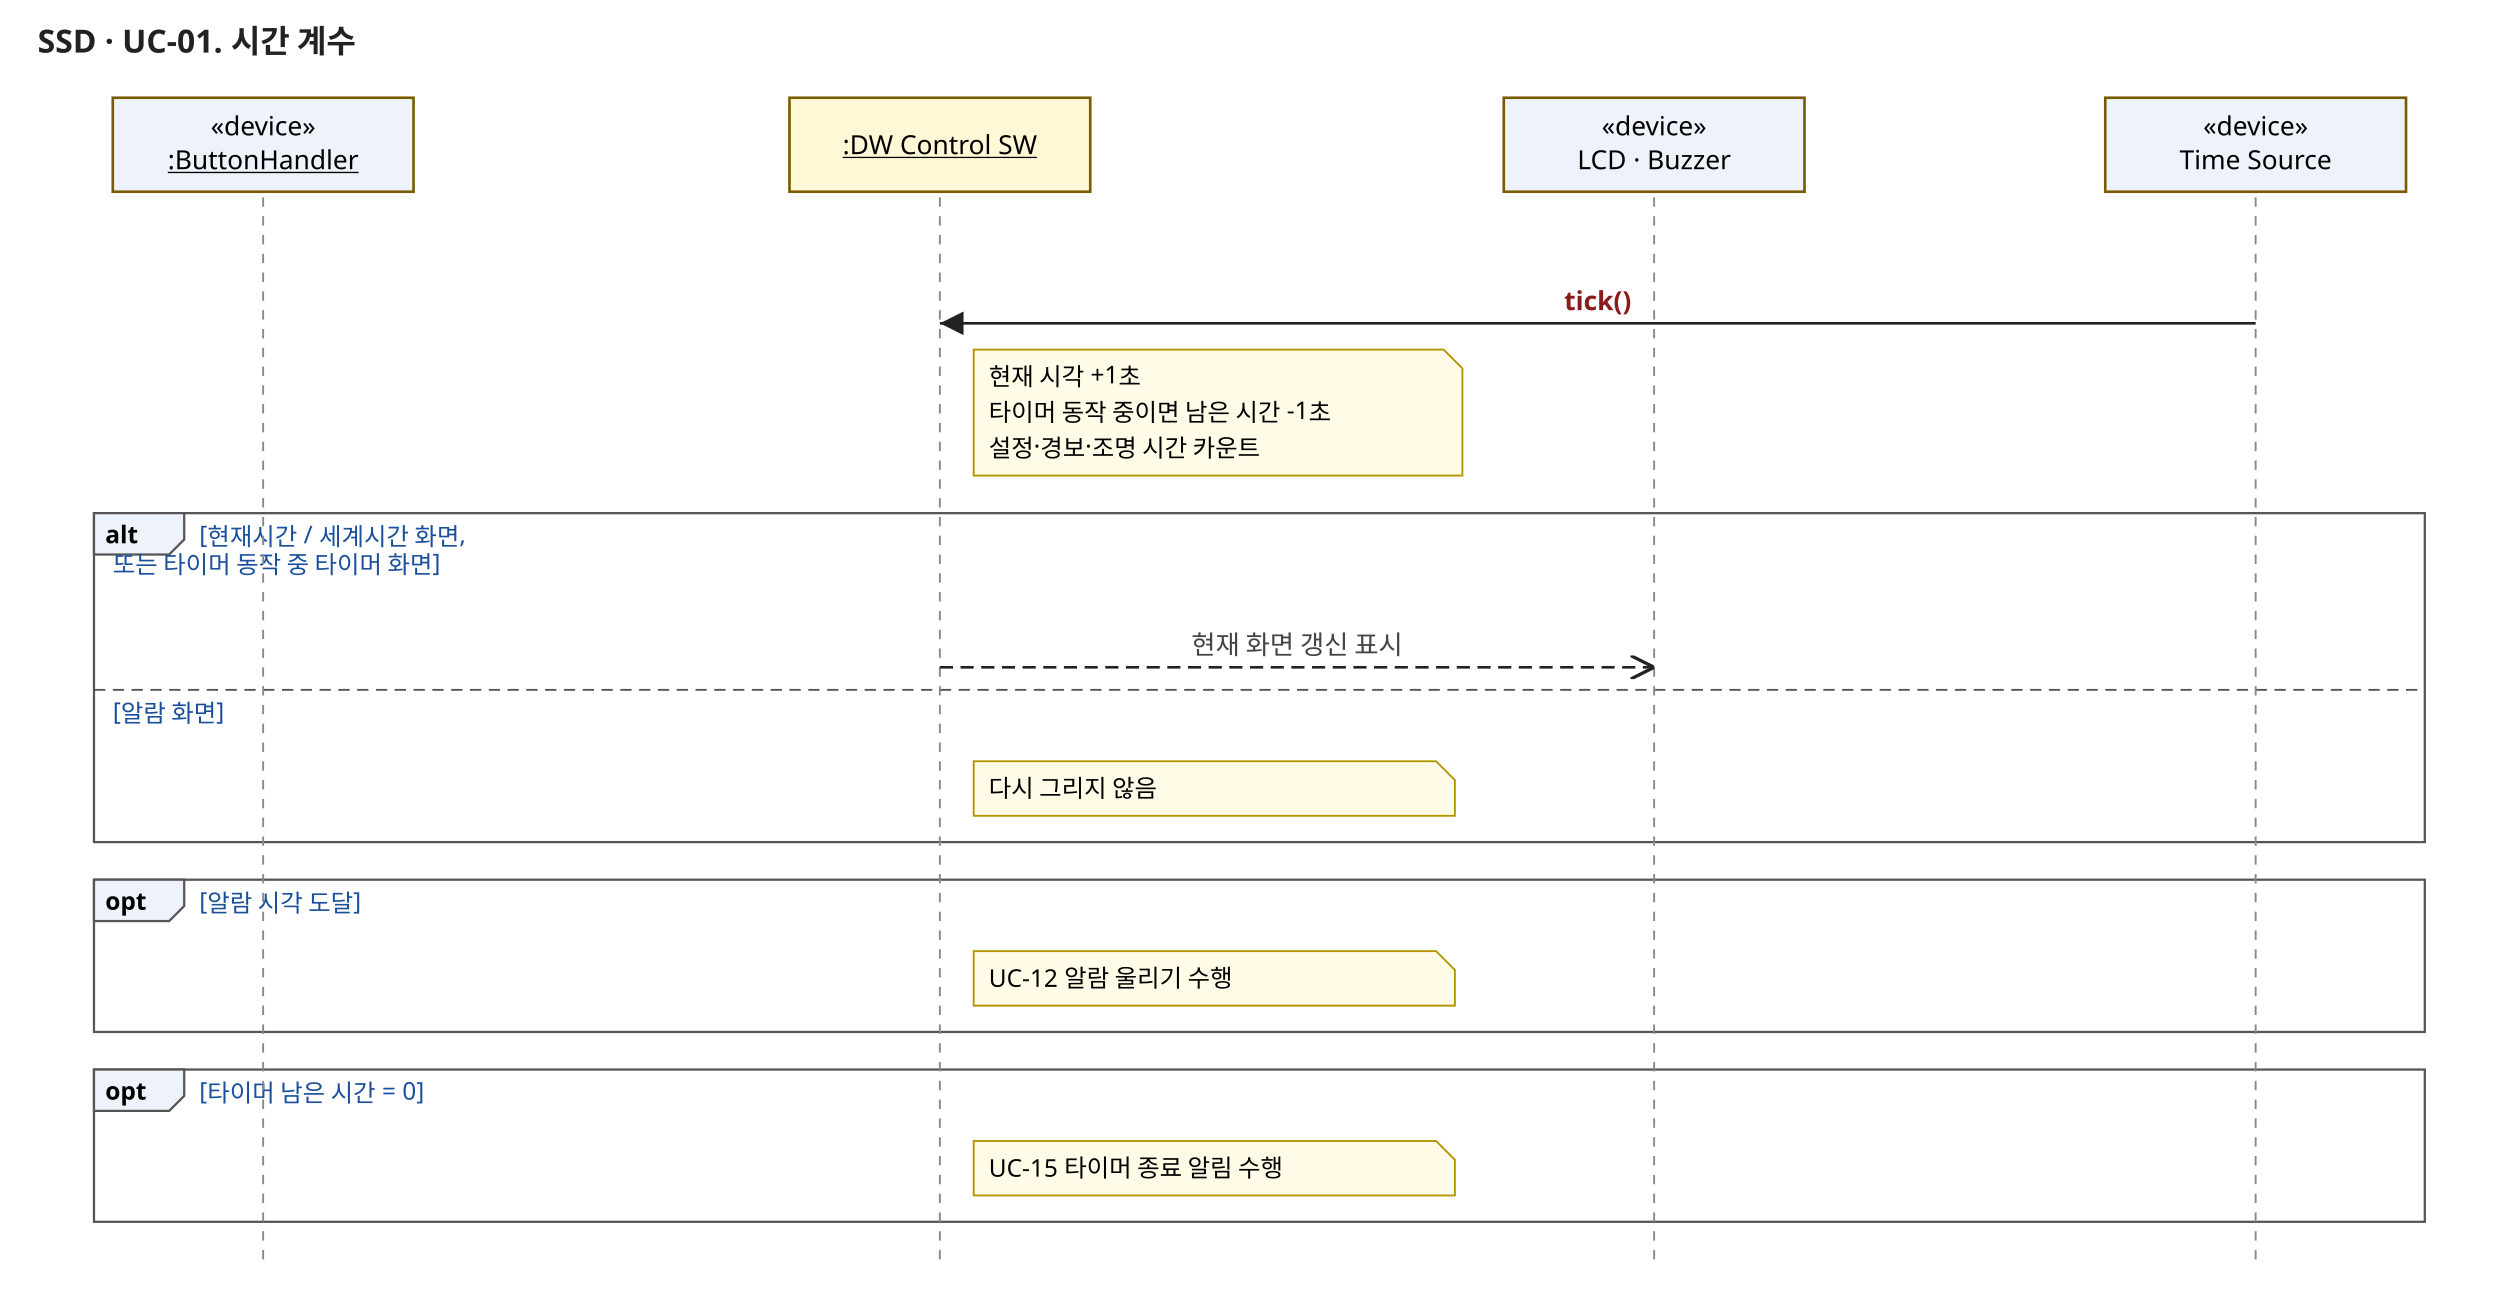
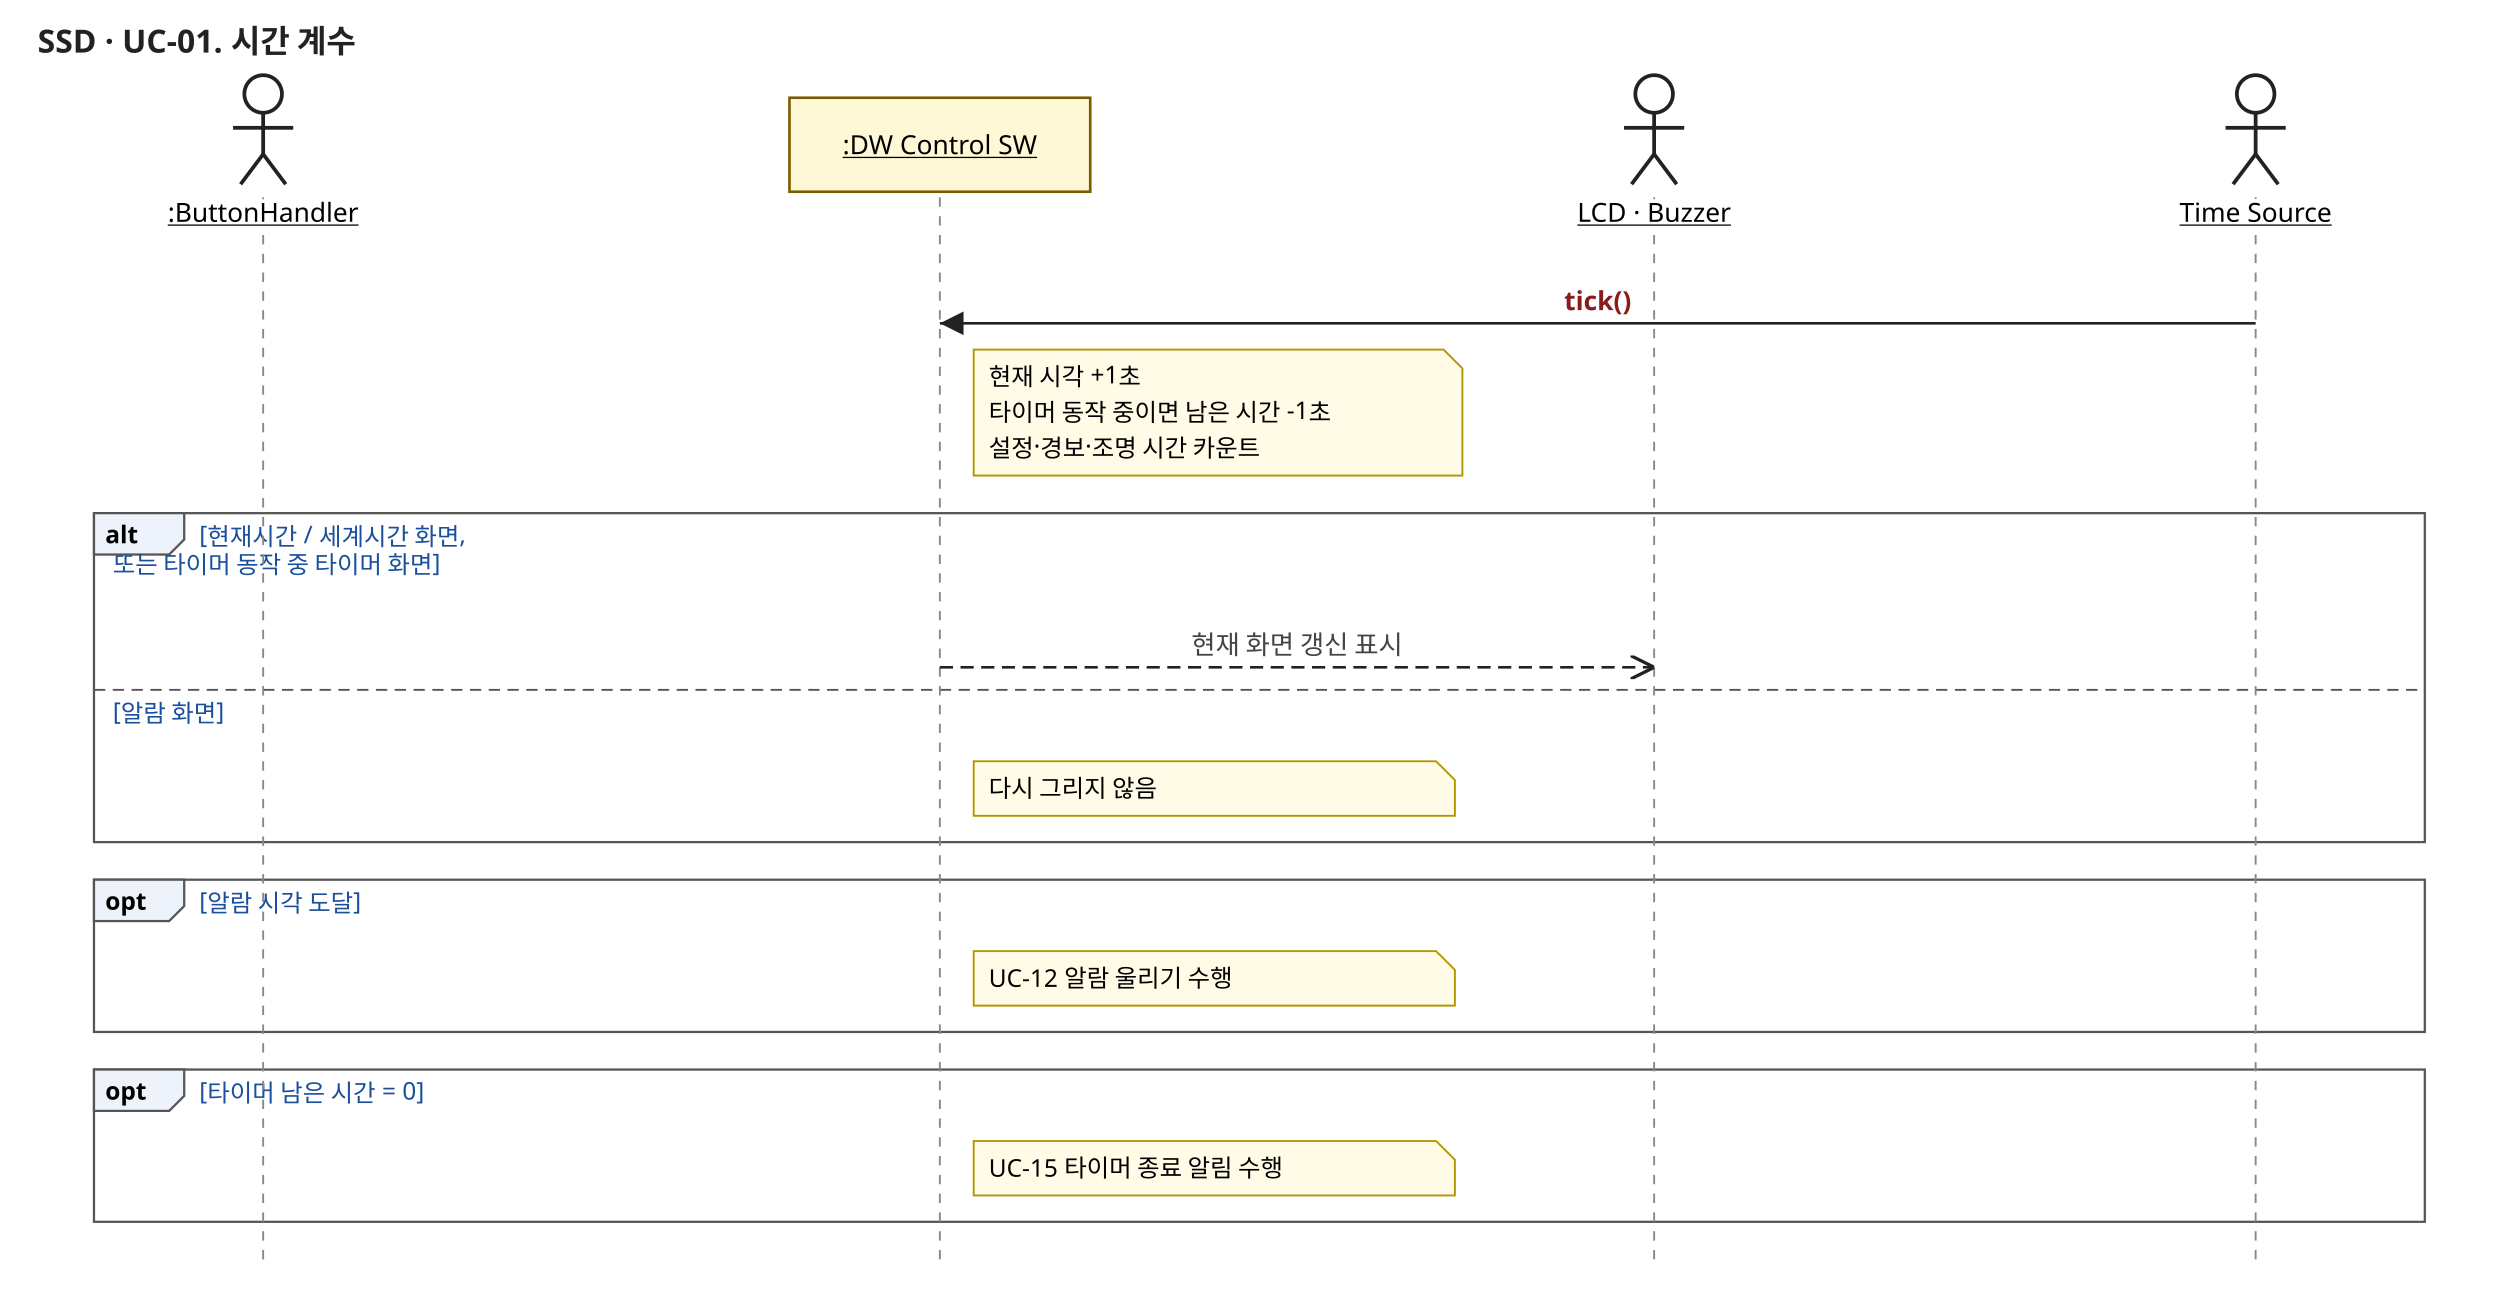
<svg xmlns="http://www.w3.org/2000/svg" width="1330" height="690" viewBox="0 0 1330 690" font-family="Malgun Gothic, Apple SD Gothic Neo, Noto Sans KR, WenQuanYi Zen Hei, sans-serif">
  <defs>
    <marker id="fill" viewBox="0 0 10 10" refX="10" refY="5" markerWidth="9" markerHeight="9" orient="auto">
      <path d="M0,0 L10,5 L0,10 z" fill="#222" />
    </marker>
    <marker id="open" viewBox="0 0 10 10" refX="10" refY="5" markerWidth="9" markerHeight="9" orient="auto">
      <path d="M0,0 L10,5 L0,10" fill="none" stroke="#222" stroke-width="1.4" />
    </marker>
  </defs>
  <rect width="1330" height="690" fill="#fff" />
  <text x="20" y="28" font-size="17" font-weight="bold" fill="#222">SSD · UC-01. 시간 계수</text>
  <rect x="50" y="273" width="1240" height="175" fill="none" stroke="#555" stroke-width="1.2" />
  <path d="M50,273 h48 v14 l-8,8 h-40 z" fill="#eef2fa" stroke="#555" stroke-width="1.2" />
  <text x="56" y="289" font-size="13" font-weight="bold">alt</text>
  <text x="106" y="289" font-size="13" fill="#1a4f9c">[현재시간 / 세계시간 화면,</text>
  <text x="60" y="305" font-size="13" fill="#1a4f9c">또는 타이머 동작 중 타이머 화면]</text>
  <line x1="50" y1="367" x2="1290" y2="367" stroke="#555" stroke-dasharray="6 4" />
  <text x="60" y="383" font-size="13" fill="#1a4f9c">[알람 화면]</text>
  <rect x="50" y="468" width="1240" height="81" fill="none" stroke="#555" stroke-width="1.2" />
  <path d="M50,468 h48 v14 l-8,8 h-40 z" fill="#eef2fa" stroke="#555" stroke-width="1.2" />
  <text x="56" y="484" font-size="13" font-weight="bold">opt</text>
  <text x="106" y="484" font-size="13" fill="#1a4f9c">[알람 시각 도달]</text>
  <rect x="50" y="569" width="1240" height="81" fill="none" stroke="#555" stroke-width="1.2" />
  <path d="M50,569 h48 v14 l-8,8 h-40 z" fill="#eef2fa" stroke="#555" stroke-width="1.2" />
  <text x="56" y="585" font-size="13" font-weight="bold">opt</text>
  <text x="106" y="585" font-size="13" fill="#1a4f9c">[타이머 남은 시간 = 0]</text>
  <line x1="140" y1="105" x2="140" y2="670" stroke="#888" stroke-dasharray="5 5" />
-   <rect x="60" y="52" width="160" height="50" fill="#eef2fa" stroke="#7a5c00" stroke-width="1.4" />
-   <text x="140" y="72" text-anchor="middle" font-size="14">«device»</text>
-   <text x="140" y="90" text-anchor="middle" font-size="14" text-decoration="underline">:ButtonHandler</text>
+   <g stroke="#222" stroke-width="2" fill="none">
+     <circle cx="140" cy="50" r="10" />
+     <line x1="140" y1="60" x2="140" y2="82" />
+     <line x1="124" y1="68" x2="156" y2="68" />
+     <line x1="140" y1="82" x2="128" y2="98" />
+     <line x1="140" y1="82" x2="152" y2="98" />
+   </g>
+   <text x="140" y="118" text-anchor="middle" font-size="14" text-decoration="underline" stroke="#fff" stroke-width="4" paint-order="stroke">:ButtonHandler</text>
  <line x1="500" y1="105" x2="500" y2="670" stroke="#888" stroke-dasharray="5 5" />
  <rect x="420" y="52" width="160" height="50" fill="#fff8d6" stroke="#7a5c00" stroke-width="1.4" />
  <text x="500" y="82" text-anchor="middle" font-size="14" text-decoration="underline">:DW Control SW</text>
  <line x1="880" y1="105" x2="880" y2="670" stroke="#888" stroke-dasharray="5 5" />
-   <rect x="800" y="52" width="160" height="50" fill="#eef2fa" stroke="#7a5c00" stroke-width="1.4" />
-   <text x="880" y="72" text-anchor="middle" font-size="14">«device»</text>
-   <text x="880" y="90" text-anchor="middle" font-size="14">LCD · Buzzer</text>
+   <g stroke="#222" stroke-width="2" fill="none">
+     <circle cx="880" cy="50" r="10" />
+     <line x1="880" y1="60" x2="880" y2="82" />
+     <line x1="864" y1="68" x2="896" y2="68" />
+     <line x1="880" y1="82" x2="868" y2="98" />
+     <line x1="880" y1="82" x2="892" y2="98" />
+   </g>
+   <text x="880" y="118" text-anchor="middle" font-size="14" text-decoration="underline" stroke="#fff" stroke-width="4" paint-order="stroke">LCD · Buzzer</text>
  <line x1="1200" y1="105" x2="1200" y2="670" stroke="#888" stroke-dasharray="5 5" />
-   <rect x="1120" y="52" width="160" height="50" fill="#eef2fa" stroke="#7a5c00" stroke-width="1.4" />
-   <text x="1200" y="72" text-anchor="middle" font-size="14">«device»</text>
-   <text x="1200" y="90" text-anchor="middle" font-size="14">Time Source</text>
+   <g stroke="#222" stroke-width="2" fill="none">
+     <circle cx="1200" cy="50" r="10" />
+     <line x1="1200" y1="60" x2="1200" y2="82" />
+     <line x1="1184" y1="68" x2="1216" y2="68" />
+     <line x1="1200" y1="82" x2="1188" y2="98" />
+     <line x1="1200" y1="82" x2="1212" y2="98" />
+   </g>
+   <text x="1200" y="118" text-anchor="middle" font-size="14" text-decoration="underline" stroke="#fff" stroke-width="4" paint-order="stroke">Time Source</text>
  <line x1="1200" y1="172" x2="500" y2="172" stroke="#222" stroke-width="1.4" marker-end="url(#fill)" />
  <text x="850.0" y="165" text-anchor="middle" font-size="14" font-weight="bold" fill="#8a1c1c">tick()</text>
  <path d="M518,186 h250 l10,10 v57 h-260 z" fill="#fffbe6" stroke="#b39500" />
  <text x="526" y="205" font-size="13">현재 시각 +1초</text>
  <text x="526" y="224" font-size="13">타이머 동작 중이면 남은 시간 -1초</text>
  <text x="526" y="243" font-size="13">설정·경보·조명 시간 카운트</text>
  <line x1="500" y1="355" x2="880" y2="355" stroke="#222" stroke-width="1.4" stroke-dasharray="7 4" marker-end="url(#open)" />
  <text x="690.0" y="348" text-anchor="middle" font-size="14" font-weight="normal" fill="#444">현재 화면 갱신 표시</text>
  <path d="M518,405 h246 l10,10 v19 h-256 z" fill="#fffbe6" stroke="#b39500" />
  <text x="526" y="424" font-size="13">다시 그리지 않음</text>
  <path d="M518,506 h246 l10,10 v19 h-256 z" fill="#fffbe6" stroke="#b39500" />
  <text x="526" y="525" font-size="13">UC-12 알람 울리기 수행</text>
  <path d="M518,607 h246 l10,10 v19 h-256 z" fill="#fffbe6" stroke="#b39500" />
  <text x="526" y="626" font-size="13">UC-15 타이머 종료 알림 수행</text>
</svg>
